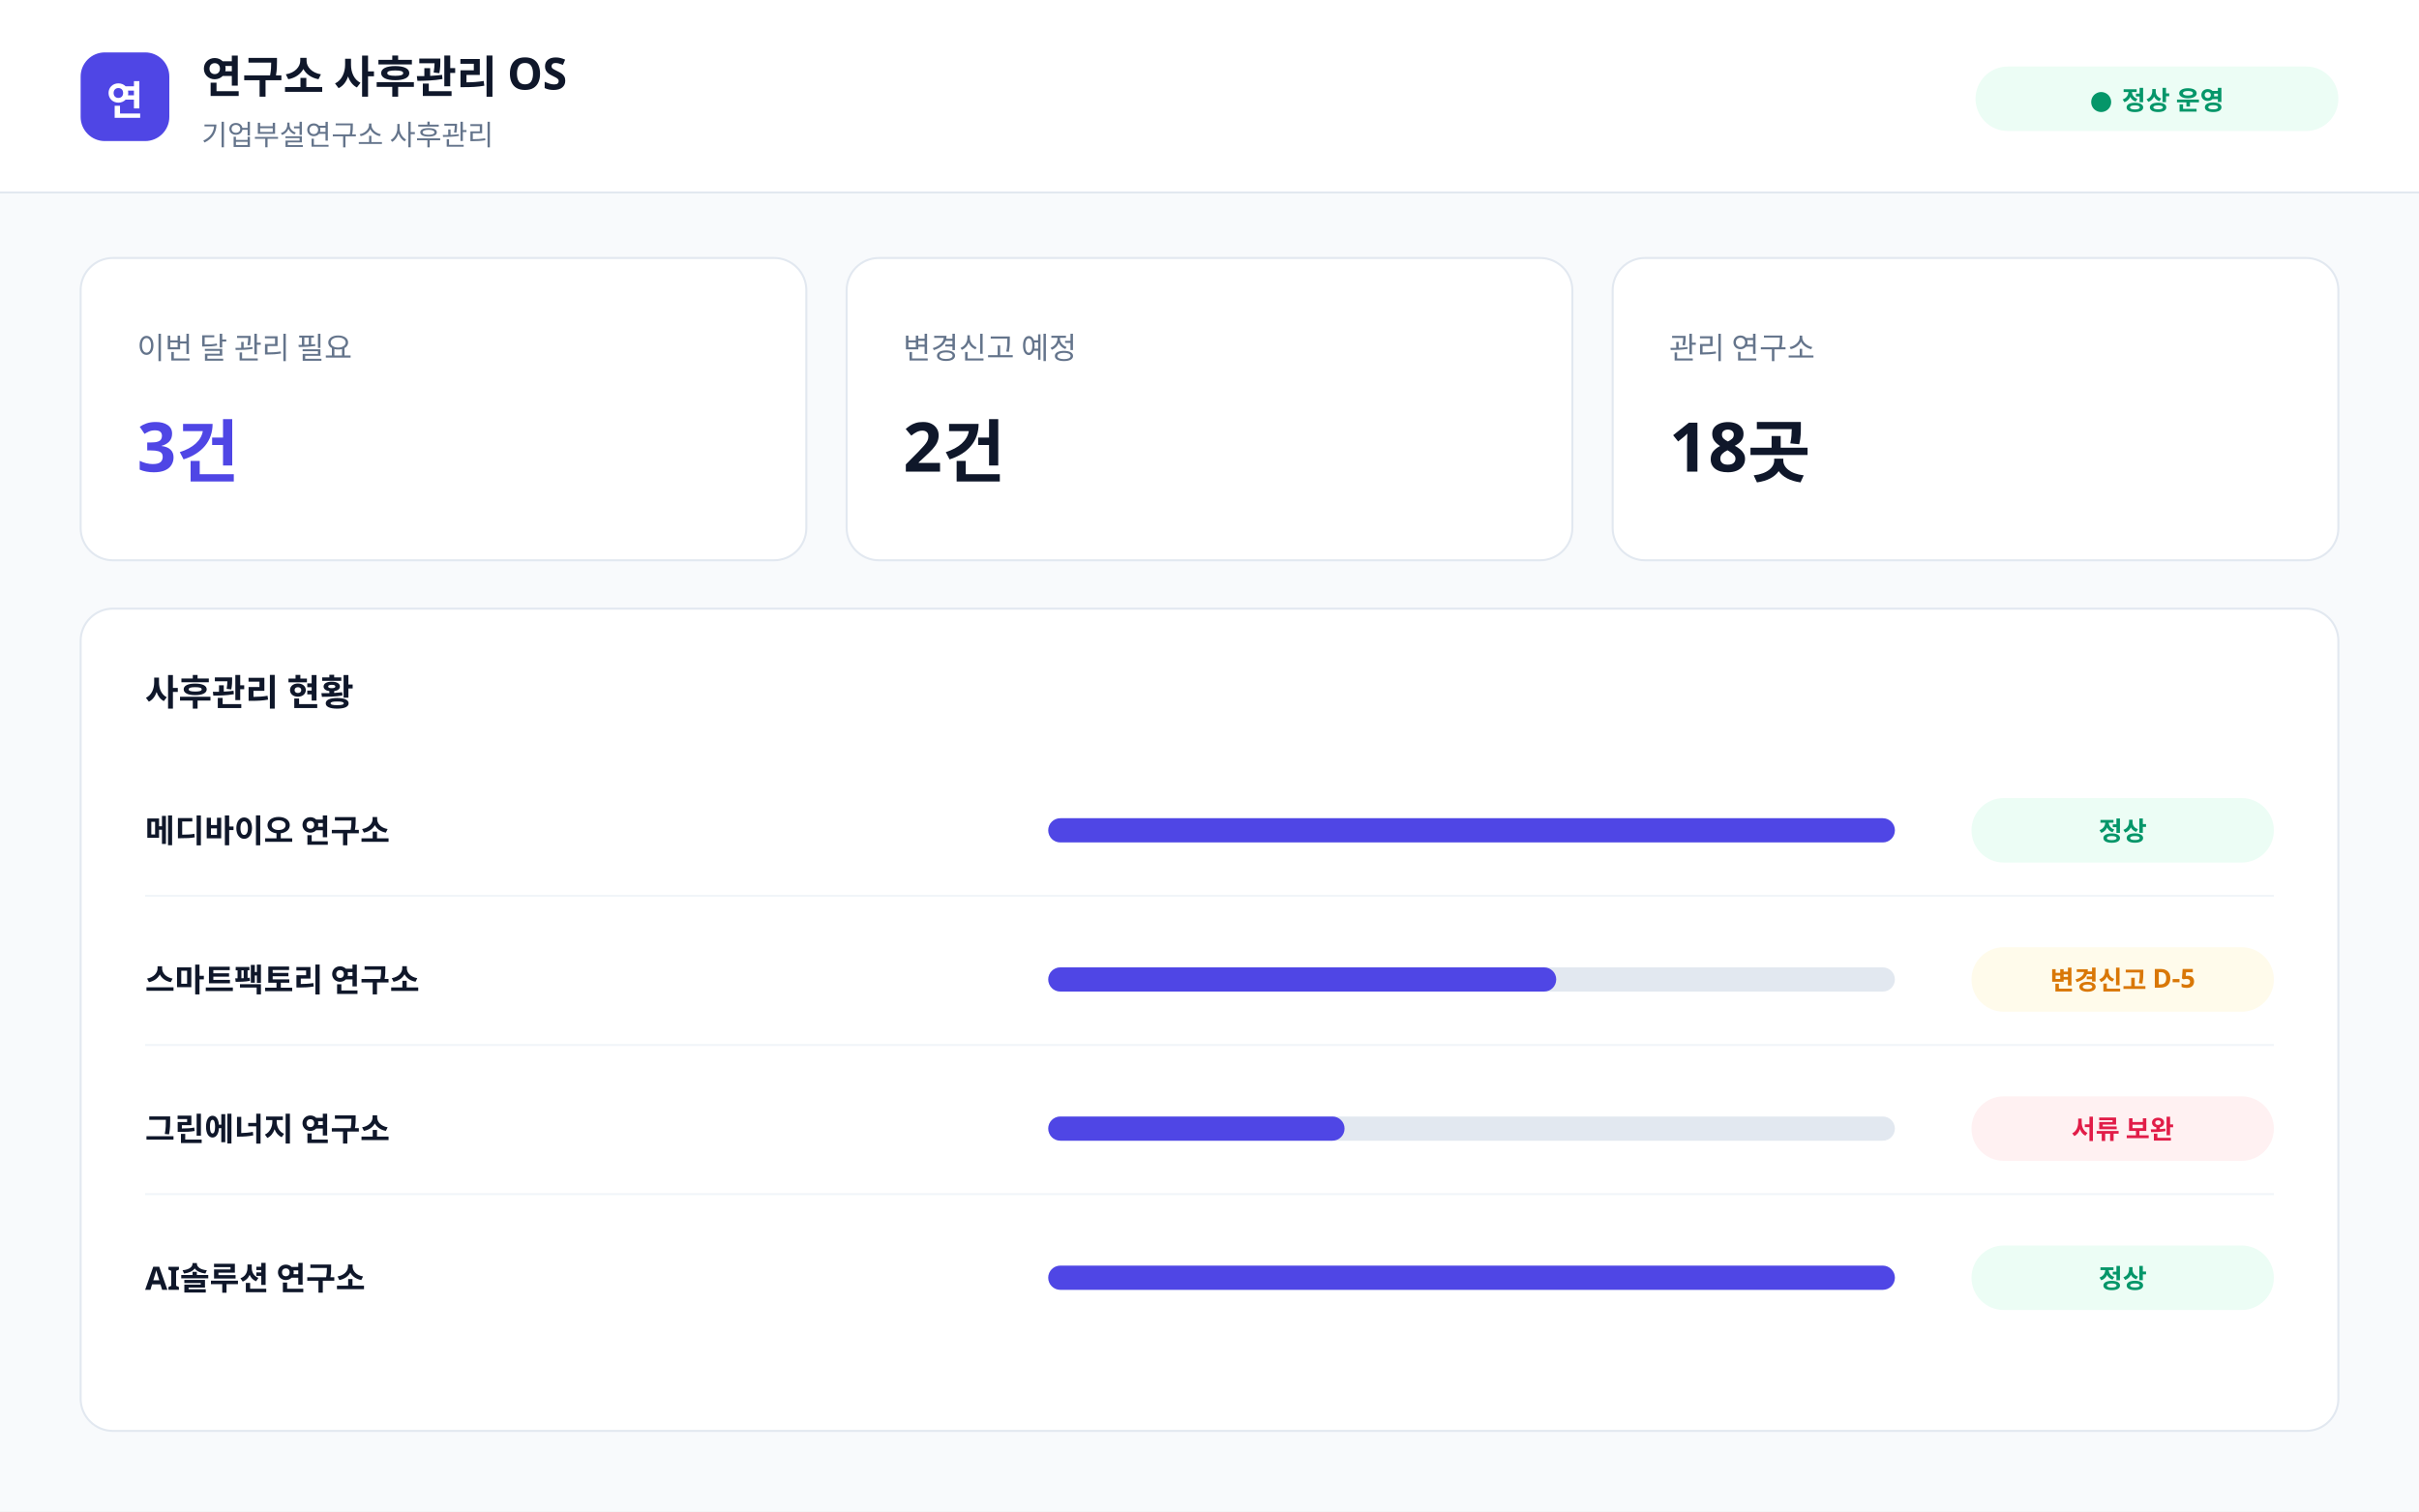
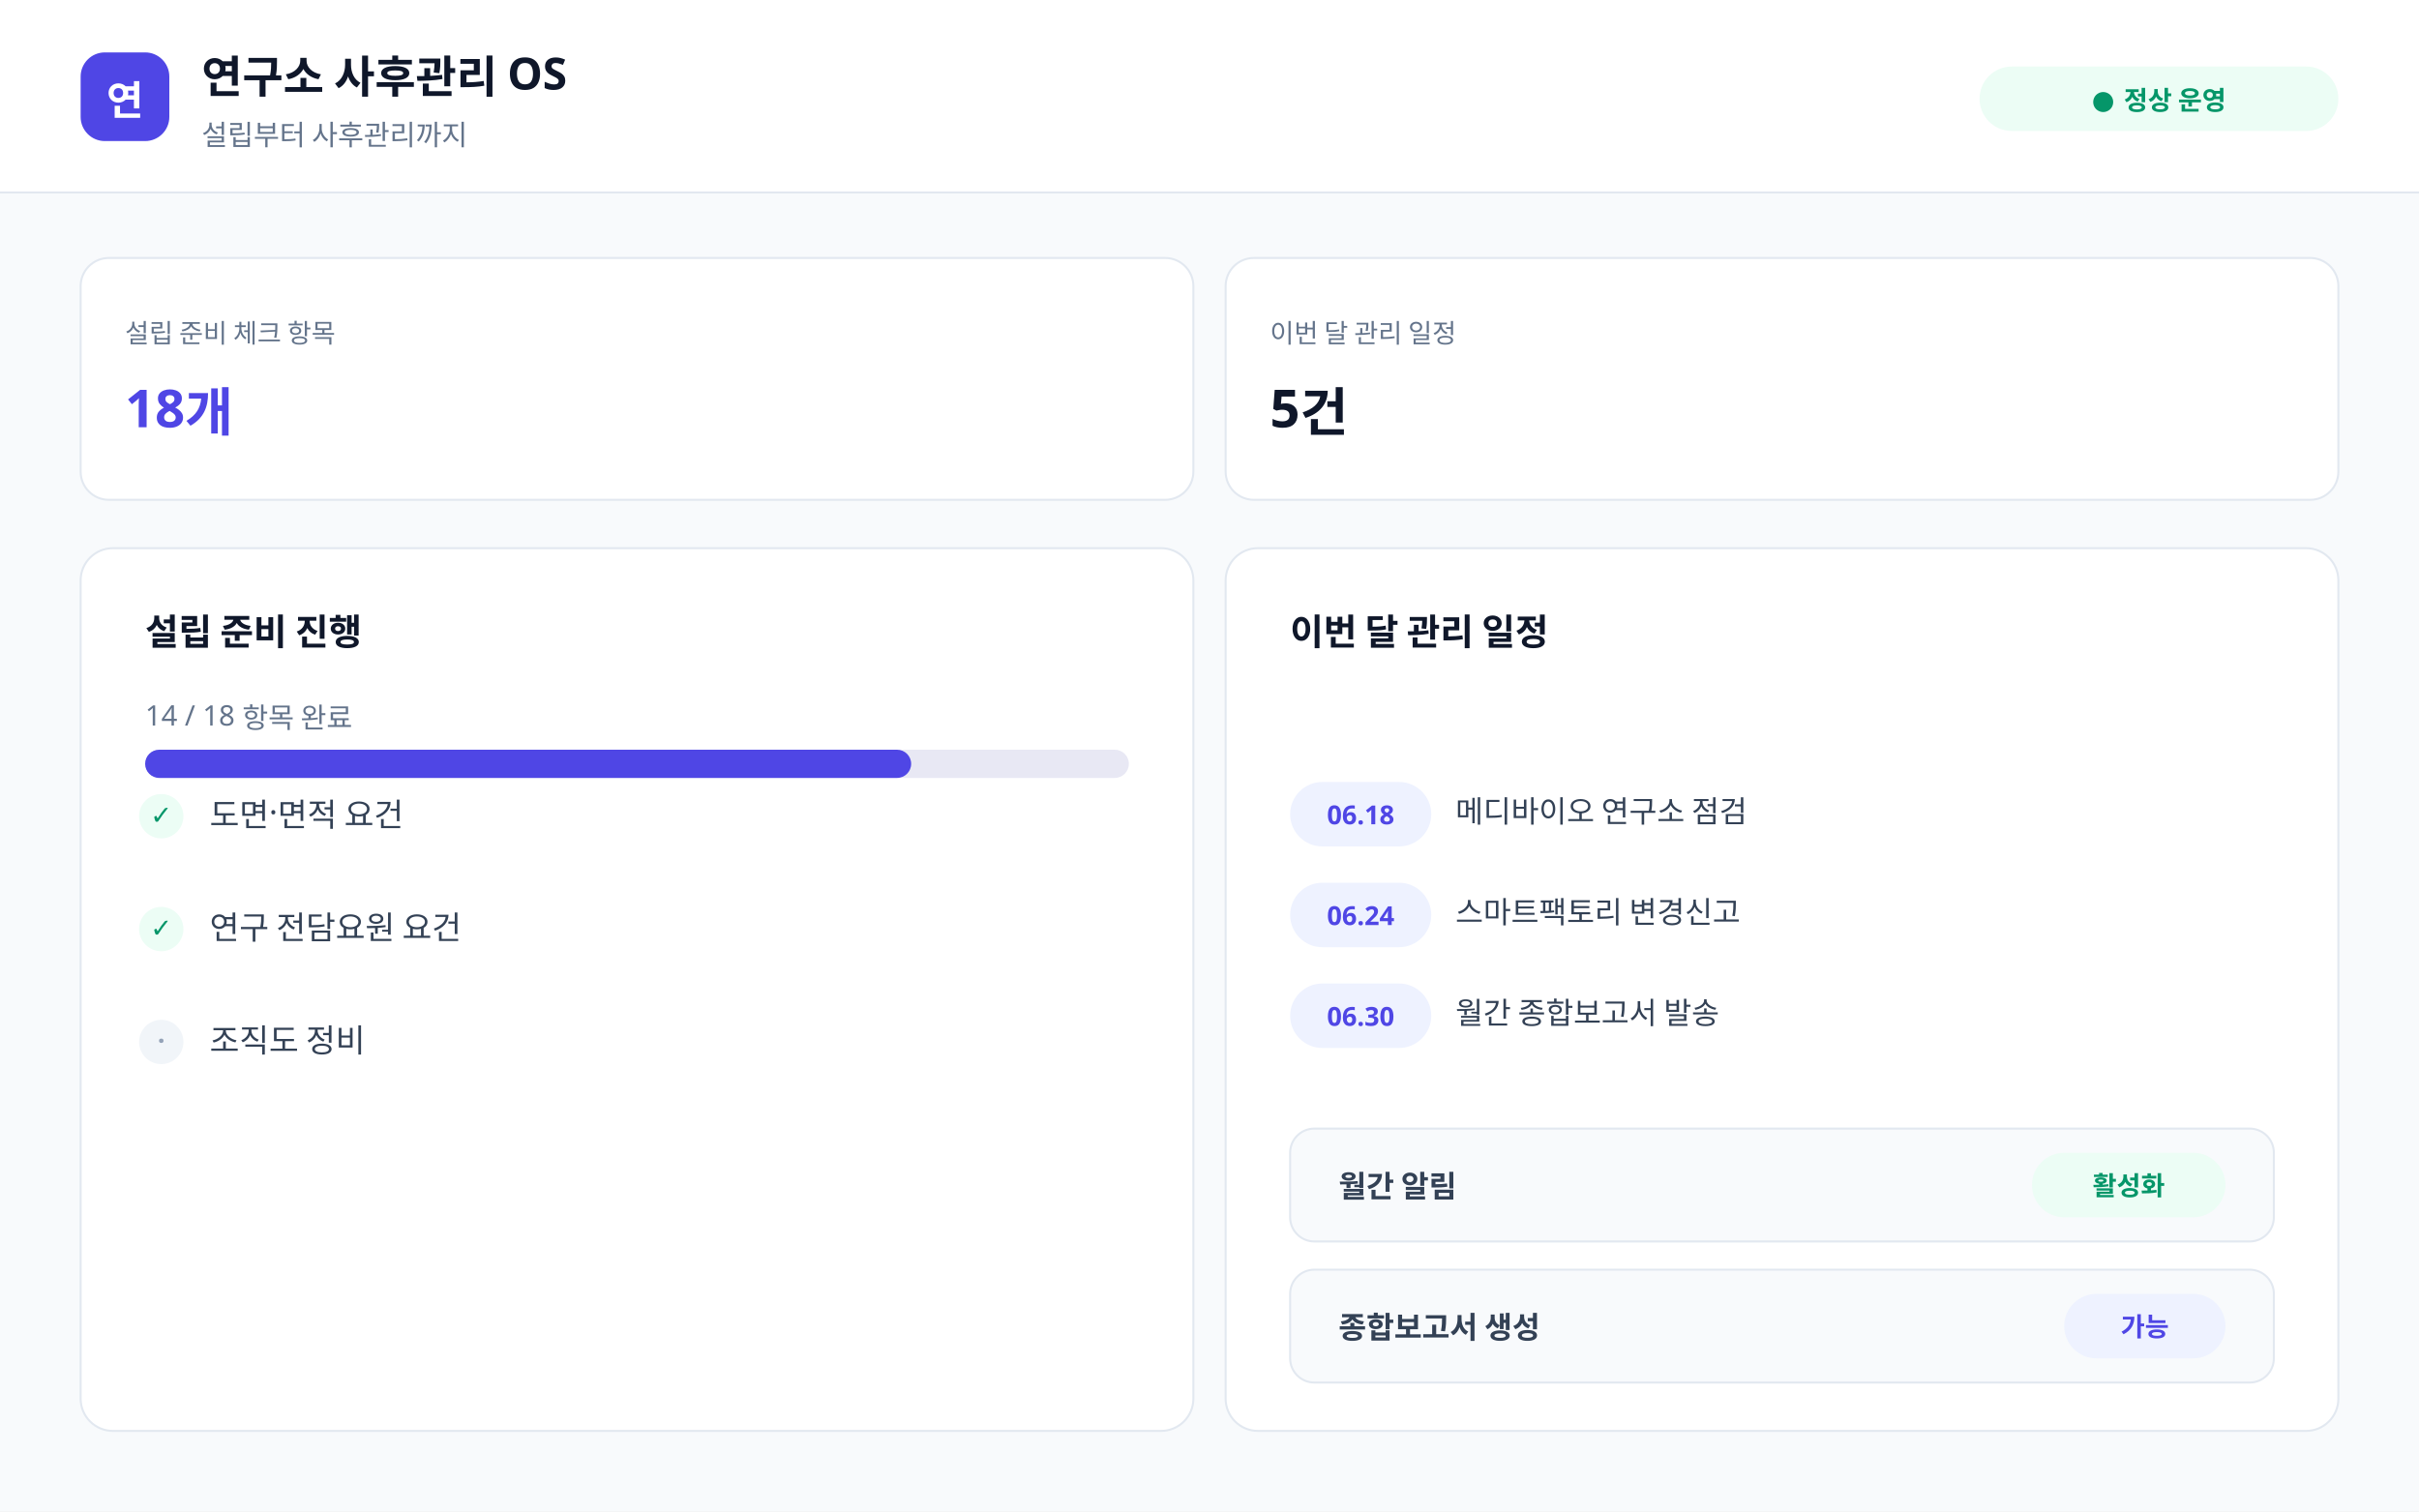
<svg xmlns="http://www.w3.org/2000/svg" viewBox="0 0 1200 750" width="1200" height="750" role="img">
  <rect width="1200" height="750" fill="#f8fafc" />
  <rect width="1200" height="96" fill="#ffffff" />
  <rect y="95" width="1200" height="1" fill="#e2e8f0" />
  <rect x="40" y="26" width="44" height="44" rx="12" fill="#4f46e5" />
-   <text x="62" y="57" font-size="20" font-weight="800" fill="#ffffff" text-anchor="middle" font-family="'Apple SD Gothic Neo','Malgun Gothic','Noto Sans KR','Pretendard',sans-serif">연</text>
+   <text x="62" y="57" font-size="20" font-weight="800" fill="#ffffff" font-family="'Apple SD Gothic Neo','Malgun Gothic','Noto Sans KR','Pretendard',sans-serif" text-anchor="middle">연</text>
  <text x="100" y="46" font-size="22" font-weight="700" fill="#0f172a" font-family="'Apple SD Gothic Neo','Malgun Gothic','Noto Sans KR','Pretendard',sans-serif">연구소 사후관리 OS</text>
-   <text x="100" y="72" font-size="14" fill="#64748b" font-family="'Apple SD Gothic Neo','Malgun Gothic','Noto Sans KR','Pretendard',sans-serif">기업부설연구소 사후관리</text>
-   <rect x="980" y="33" width="180" height="32" rx="16" fill="#ecfdf5" />
-   <text x="1070" y="54" font-size="13" font-weight="600" fill="#059669" text-anchor="middle" font-family="'Apple SD Gothic Neo','Malgun Gothic','Noto Sans KR','Pretendard',sans-serif">● 정상 운영</text>
-   <rect x="40" y="128" width="360" height="150" rx="16" fill="#ffffff" stroke="#e2e8f0" />
-   <text x="68" y="178" font-size="15" fill="#64748b" font-family="'Apple SD Gothic Neo','Malgun Gothic','Noto Sans KR','Pretendard',sans-serif">이번 달 관리 필요</text>
-   <text x="68" y="234" font-size="34" font-weight="800" fill="#4f46e5" font-family="'Apple SD Gothic Neo','Malgun Gothic','Noto Sans KR','Pretendard',sans-serif">3건</text>
-   <rect x="420" y="128" width="360" height="150" rx="16" fill="#ffffff" stroke="#e2e8f0" />
-   <text x="448" y="178" font-size="15" fill="#64748b" font-family="'Apple SD Gothic Neo','Malgun Gothic','Noto Sans KR','Pretendard',sans-serif">변경신고 예정</text>
-   <text x="448" y="234" font-size="34" font-weight="800" fill="#0f172a" font-family="'Apple SD Gothic Neo','Malgun Gothic','Noto Sans KR','Pretendard',sans-serif">2건</text>
-   <rect x="800" y="128" width="360" height="150" rx="16" fill="#ffffff" stroke="#e2e8f0" />
-   <text x="828" y="178" font-size="15" fill="#64748b" font-family="'Apple SD Gothic Neo','Malgun Gothic','Noto Sans KR','Pretendard',sans-serif">관리 연구소</text>
-   <text x="828" y="234" font-size="34" font-weight="800" fill="#0f172a" font-family="'Apple SD Gothic Neo','Malgun Gothic','Noto Sans KR','Pretendard',sans-serif">18곳</text>
-   <rect x="40" y="302" width="1120" height="408" rx="16" fill="#ffffff" stroke="#e2e8f0" />
-   <text x="72" y="350" font-size="18" font-weight="700" fill="#0f172a" font-family="'Apple SD Gothic Neo','Malgun Gothic','Noto Sans KR','Pretendard',sans-serif">사후관리 현황</text>
-   <text x="72" y="418" font-size="16" font-weight="600" fill="#0f172a" font-family="'Apple SD Gothic Neo','Malgun Gothic','Noto Sans KR','Pretendard',sans-serif">메디바이오 연구소</text>
-   <rect x="520" y="406" width="420" height="12" rx="6" fill="#e2e8f0" />
-   <rect x="520" y="406" width="420" height="12" rx="6" fill="#4f46e5" />
-   <rect x="978" y="396" width="150" height="32" rx="16" fill="#ecfdf5" />
-   <text x="1053" y="417" font-size="13" font-weight="600" fill="#059669" text-anchor="middle" font-family="'Apple SD Gothic Neo','Malgun Gothic','Noto Sans KR','Pretendard',sans-serif">정상</text>
-   <rect x="72" y="444" width="1056" height="1" fill="#f1f5f9" />
-   <text x="72" y="492" font-size="16" font-weight="600" fill="#0f172a" font-family="'Apple SD Gothic Neo','Malgun Gothic','Noto Sans KR','Pretendard',sans-serif">스마트팩토리 연구소</text>
-   <rect x="520" y="480" width="420" height="12" rx="6" fill="#e2e8f0" />
-   <rect x="520" y="480" width="252" height="12" rx="6" fill="#4f46e5" />
-   <rect x="978" y="470" width="150" height="32" rx="16" fill="#fffbeb" />
-   <text x="1053" y="491" font-size="13" font-weight="600" fill="#d97706" text-anchor="middle" font-family="'Apple SD Gothic Neo','Malgun Gothic','Noto Sans KR','Pretendard',sans-serif">변경신고 D-5</text>
-   <rect x="72" y="518" width="1056" height="1" fill="#f1f5f9" />
-   <text x="72" y="566" font-size="16" font-weight="600" fill="#0f172a" font-family="'Apple SD Gothic Neo','Malgun Gothic','Noto Sans KR','Pretendard',sans-serif">그린에너지 연구소</text>
-   <rect x="520" y="554" width="420" height="12" rx="6" fill="#e2e8f0" />
-   <rect x="520" y="554" width="147" height="12" rx="6" fill="#4f46e5" />
-   <rect x="978" y="544" width="150" height="32" rx="16" fill="#fff1f2" />
-   <text x="1053" y="565" font-size="13" font-weight="600" fill="#e11d48" text-anchor="middle" font-family="'Apple SD Gothic Neo','Malgun Gothic','Noto Sans KR','Pretendard',sans-serif">서류 보완</text>
-   <rect x="72" y="592" width="1056" height="1" fill="#f1f5f9" />
-   <text x="72" y="640" font-size="16" font-weight="600" fill="#0f172a" font-family="'Apple SD Gothic Neo','Malgun Gothic','Noto Sans KR','Pretendard',sans-serif">AI솔루션 연구소</text>
-   <rect x="520" y="628" width="420" height="12" rx="6" fill="#e2e8f0" />
-   <rect x="520" y="628" width="420" height="12" rx="6" fill="#4f46e5" />
-   <rect x="978" y="618" width="150" height="32" rx="16" fill="#ecfdf5" />
-   <text x="1053" y="639" font-size="13" font-weight="600" fill="#059669" text-anchor="middle" font-family="'Apple SD Gothic Neo','Malgun Gothic','Noto Sans KR','Pretendard',sans-serif">정상</text>
+   <text x="100" y="72" font-size="14" font-weight="400" fill="#64748b" font-family="'Apple SD Gothic Neo','Malgun Gothic','Noto Sans KR','Pretendard',sans-serif">설립부터 사후관리까지</text>
+   <rect x="982" y="33" width="178" height="32" rx="16" fill="#ecfdf5" />
+   <text x="1071" y="54" font-size="13" font-weight="600" fill="#059669" font-family="'Apple SD Gothic Neo','Malgun Gothic','Noto Sans KR','Pretendard',sans-serif" text-anchor="middle">● 정상 운영</text>
+   <rect x="40" y="128" width="552" height="120" rx="14" fill="#ffffff" stroke="#e2e8f0" />
+   <text x="62" y="170" font-size="13" font-weight="500" fill="#64748b" font-family="'Apple SD Gothic Neo','Malgun Gothic','Noto Sans KR','Pretendard',sans-serif">설립 준비 체크 항목</text>
+   <text x="62" y="212" font-size="26" font-weight="800" fill="#4f46e5" font-family="'Apple SD Gothic Neo','Malgun Gothic','Noto Sans KR','Pretendard',sans-serif">18개</text>
+   <rect x="608" y="128" width="552" height="120" rx="14" fill="#ffffff" stroke="#e2e8f0" />
+   <text x="630" y="170" font-size="13" font-weight="500" fill="#64748b" font-family="'Apple SD Gothic Neo','Malgun Gothic','Noto Sans KR','Pretendard',sans-serif">이번 달 관리 일정</text>
+   <text x="630" y="212" font-size="26" font-weight="800" fill="#0f172a" font-family="'Apple SD Gothic Neo','Malgun Gothic','Noto Sans KR','Pretendard',sans-serif">5건</text>
+   <rect x="40" y="272" width="552" height="438" rx="16" fill="#ffffff" stroke="#e2e8f0" />
+   <text x="72" y="320" font-size="18" font-weight="700" fill="#0f172a" font-family="'Apple SD Gothic Neo','Malgun Gothic','Noto Sans KR','Pretendard',sans-serif">설립 준비 진행</text>
+   <text x="72" y="360" font-size="14" font-weight="500" fill="#64748b" font-family="'Apple SD Gothic Neo','Malgun Gothic','Noto Sans KR','Pretendard',sans-serif">14 / 18 항목 완료</text>
+   <rect x="72" y="372" width="488" height="14" rx="7" fill="#e8e8f4" />
+   <rect x="72" y="372" width="380" height="14" rx="7" fill="#4f46e5" />
+   <circle cx="80" cy="405" r="11" fill="#ecfdf5" />
+   <text x="80" y="409" font-size="13" font-weight="700" fill="#059669" font-family="'Apple SD Gothic Neo','Malgun Gothic','Noto Sans KR','Pretendard',sans-serif" text-anchor="middle">✓</text>
+   <text x="104" y="410" font-size="16" font-weight="500" fill="#334155" font-family="'Apple SD Gothic Neo','Malgun Gothic','Noto Sans KR','Pretendard',sans-serif">도면·면적 요건</text>
+   <circle cx="80" cy="461" r="11" fill="#ecfdf5" />
+   <text x="80" y="465" font-size="13" font-weight="700" fill="#059669" font-family="'Apple SD Gothic Neo','Malgun Gothic','Noto Sans KR','Pretendard',sans-serif" text-anchor="middle">✓</text>
+   <text x="104" y="466" font-size="16" font-weight="500" fill="#334155" font-family="'Apple SD Gothic Neo','Malgun Gothic','Noto Sans KR','Pretendard',sans-serif">연구 전담요원 요건</text>
+   <circle cx="80" cy="517" r="11" fill="#f1f5f9" />
+   <text x="80" y="521" font-size="13" font-weight="700" fill="#94a3b8" font-family="'Apple SD Gothic Neo','Malgun Gothic','Noto Sans KR','Pretendard',sans-serif" text-anchor="middle">·</text>
+   <text x="104" y="522" font-size="16" font-weight="500" fill="#334155" font-family="'Apple SD Gothic Neo','Malgun Gothic','Noto Sans KR','Pretendard',sans-serif">조직도 정비</text>
+   <rect x="608" y="272" width="552" height="438" rx="16" fill="#ffffff" stroke="#e2e8f0" />
+   <text x="640" y="320" font-size="18" font-weight="700" fill="#0f172a" font-family="'Apple SD Gothic Neo','Malgun Gothic','Noto Sans KR','Pretendard',sans-serif">이번 달 관리 일정</text>
+   <rect x="640" y="388" width="70" height="32" rx="16" fill="#eef2ff" />
+   <text x="675" y="409" font-size="13" font-weight="600" fill="#4f46e5" font-family="'Apple SD Gothic Neo','Malgun Gothic','Noto Sans KR','Pretendard',sans-serif" text-anchor="middle">06.18</text>
+   <text x="722" y="408" font-size="15" font-weight="500" fill="#334155" font-family="'Apple SD Gothic Neo','Malgun Gothic','Noto Sans KR','Pretendard',sans-serif">메디바이오 연구소 점검</text>
+   <rect x="640" y="438" width="70" height="32" rx="16" fill="#eef2ff" />
+   <text x="675" y="459" font-size="13" font-weight="600" fill="#4f46e5" font-family="'Apple SD Gothic Neo','Malgun Gothic','Noto Sans KR','Pretendard',sans-serif" text-anchor="middle">06.24</text>
+   <text x="722" y="458" font-size="15" font-weight="500" fill="#334155" font-family="'Apple SD Gothic Neo','Malgun Gothic','Noto Sans KR','Pretendard',sans-serif">스마트팩토리 변경신고</text>
+   <rect x="640" y="488" width="70" height="32" rx="16" fill="#eef2ff" />
+   <text x="675" y="509" font-size="13" font-weight="600" fill="#4f46e5" font-family="'Apple SD Gothic Neo','Malgun Gothic','Noto Sans KR','Pretendard',sans-serif" text-anchor="middle">06.30</text>
+   <text x="722" y="508" font-size="15" font-weight="500" fill="#334155" font-family="'Apple SD Gothic Neo','Malgun Gothic','Noto Sans KR','Pretendard',sans-serif">월간 종합보고서 발송</text>
+   <rect x="640" y="560" width="488" height="56" rx="12" fill="#f8fafc" stroke="#e2e8f0" />
+   <text x="664" y="594" font-size="15" font-weight="600" fill="#334155" font-family="'Apple SD Gothic Neo','Malgun Gothic','Noto Sans KR','Pretendard',sans-serif">월간 알림</text>
+   <rect x="1008" y="572" width="96" height="32" rx="16" fill="#ecfdf5" />
+   <text x="1056" y="593" font-size="13" font-weight="600" fill="#059669" font-family="'Apple SD Gothic Neo','Malgun Gothic','Noto Sans KR','Pretendard',sans-serif" text-anchor="middle">활성화</text>
+   <rect x="640" y="630" width="488" height="56" rx="12" fill="#f8fafc" stroke="#e2e8f0" />
+   <text x="664" y="664" font-size="15" font-weight="600" fill="#334155" font-family="'Apple SD Gothic Neo','Malgun Gothic','Noto Sans KR','Pretendard',sans-serif">종합보고서 생성</text>
+   <rect x="1024" y="642" width="80" height="32" rx="16" fill="#eef2ff" />
+   <text x="1064" y="663" font-size="13" font-weight="600" fill="#4f46e5" font-family="'Apple SD Gothic Neo','Malgun Gothic','Noto Sans KR','Pretendard',sans-serif" text-anchor="middle">가능</text>
</svg>
